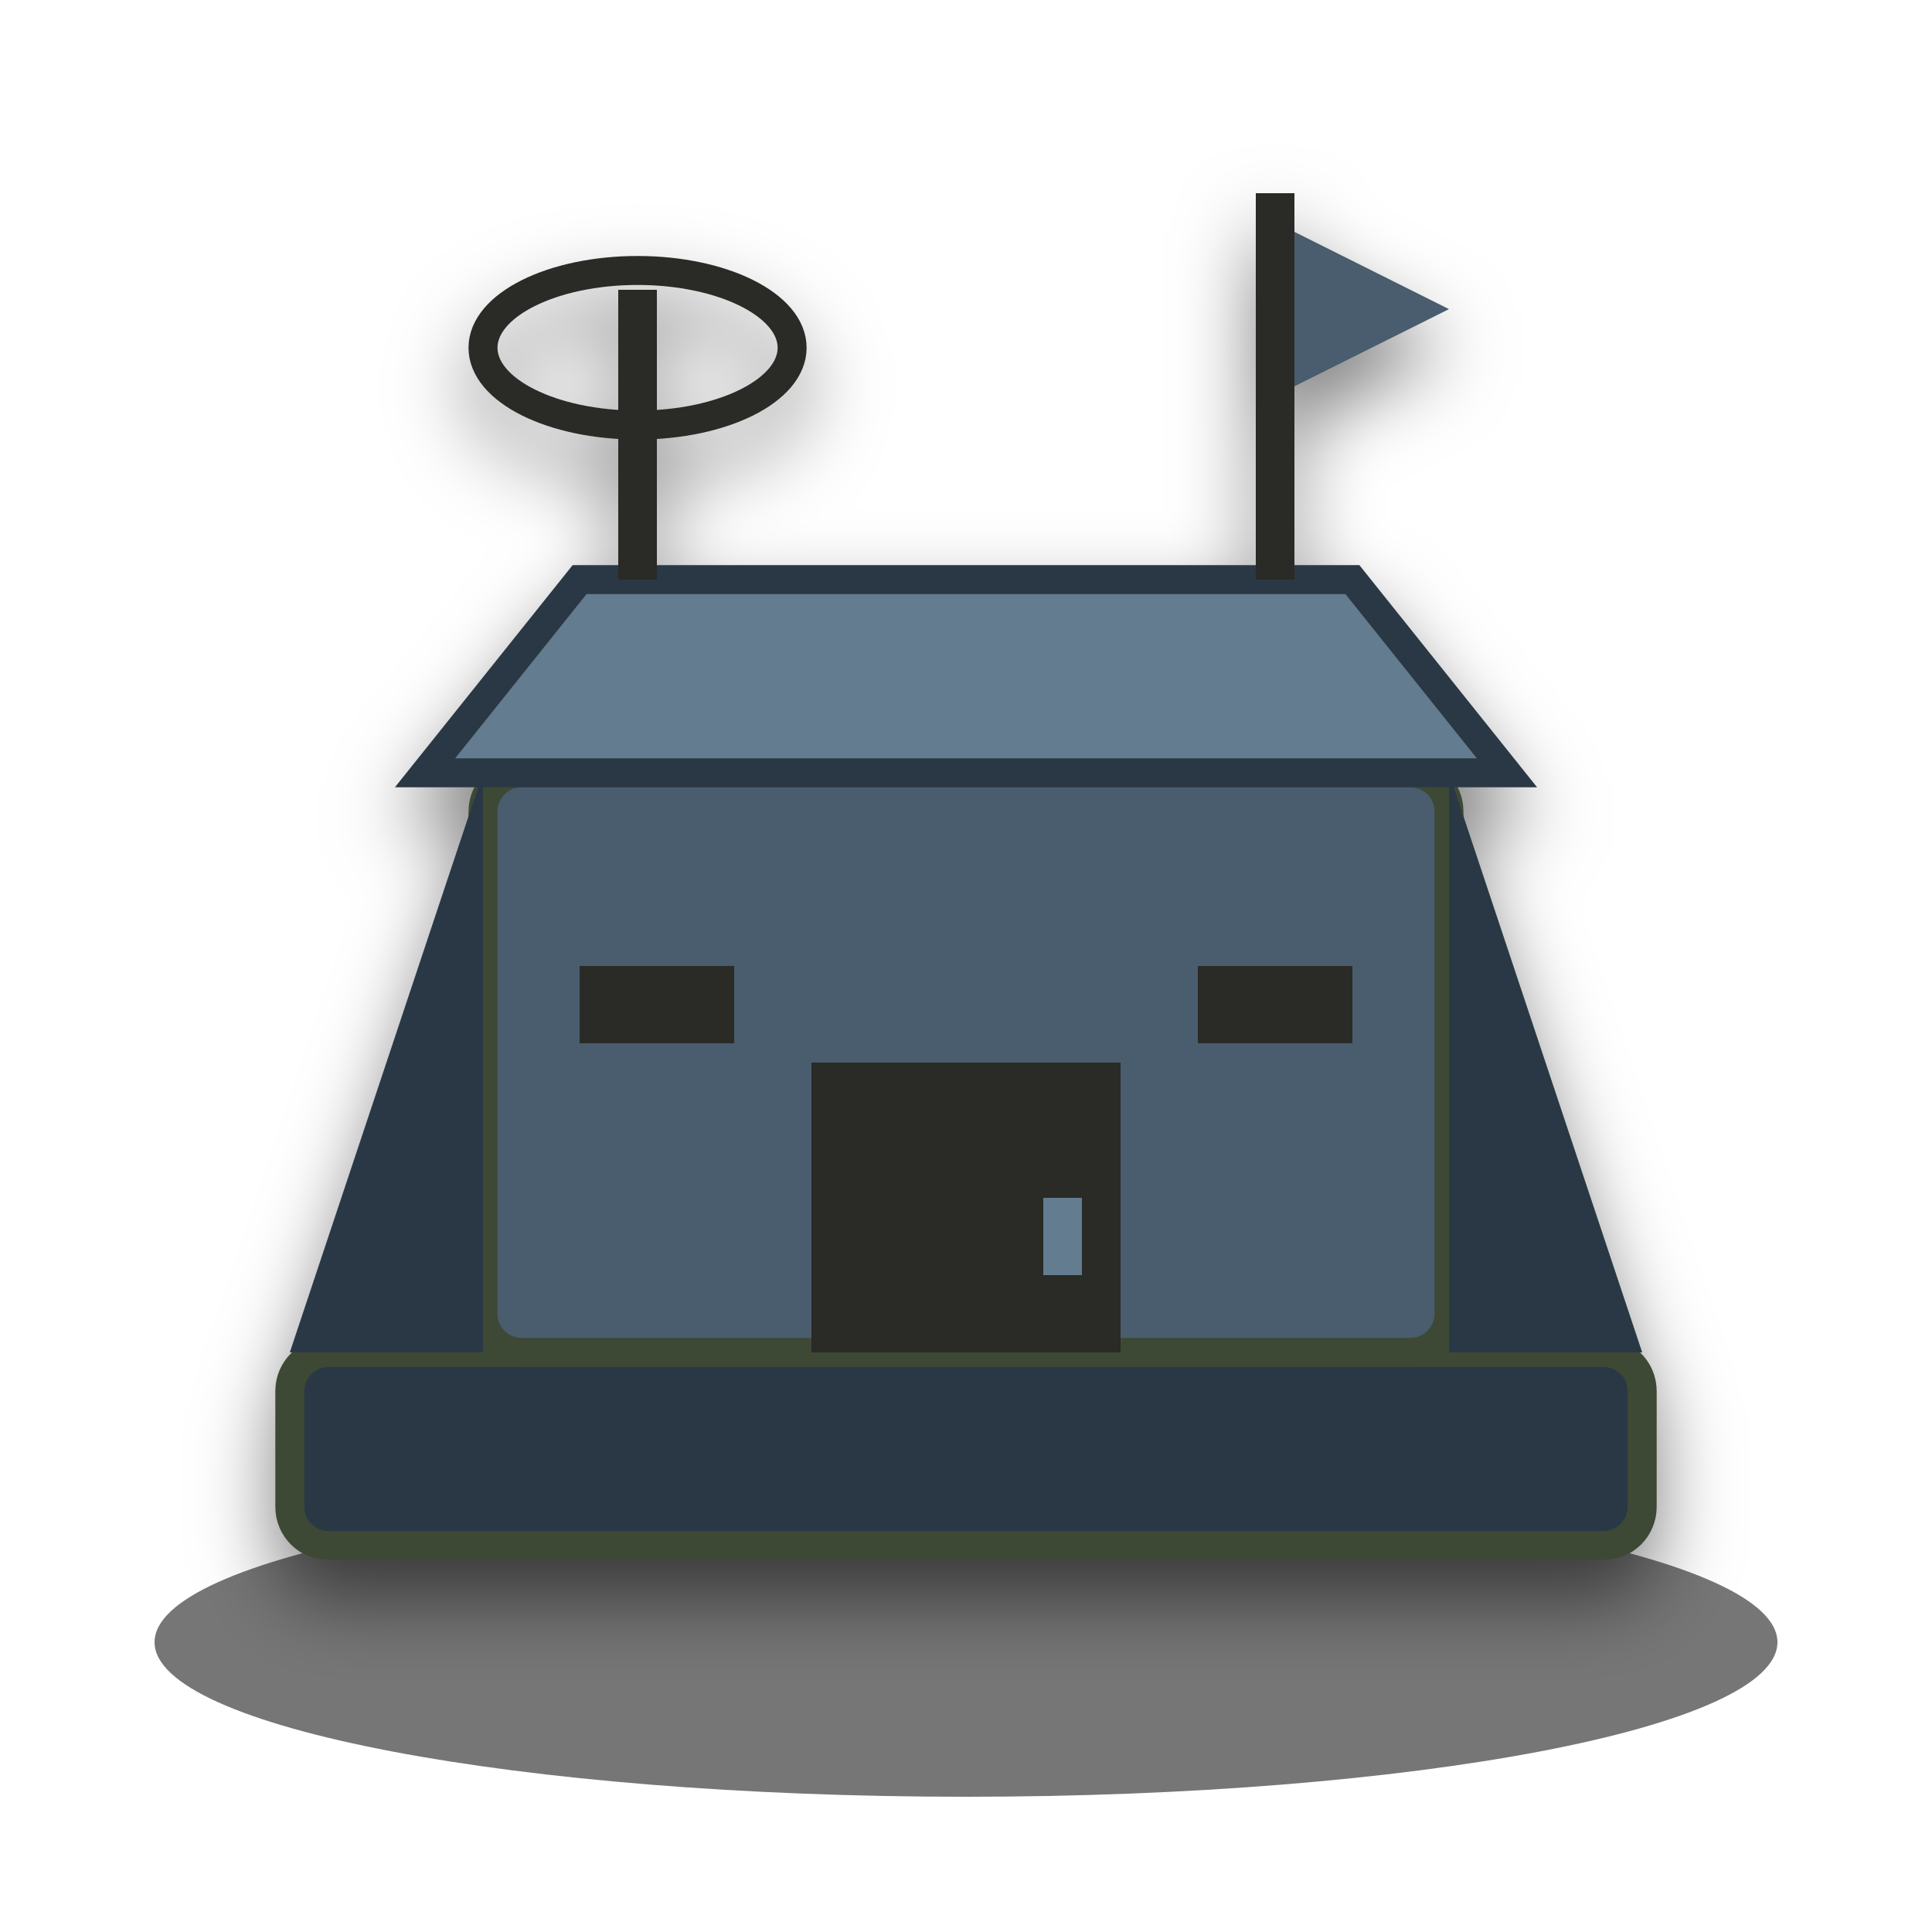
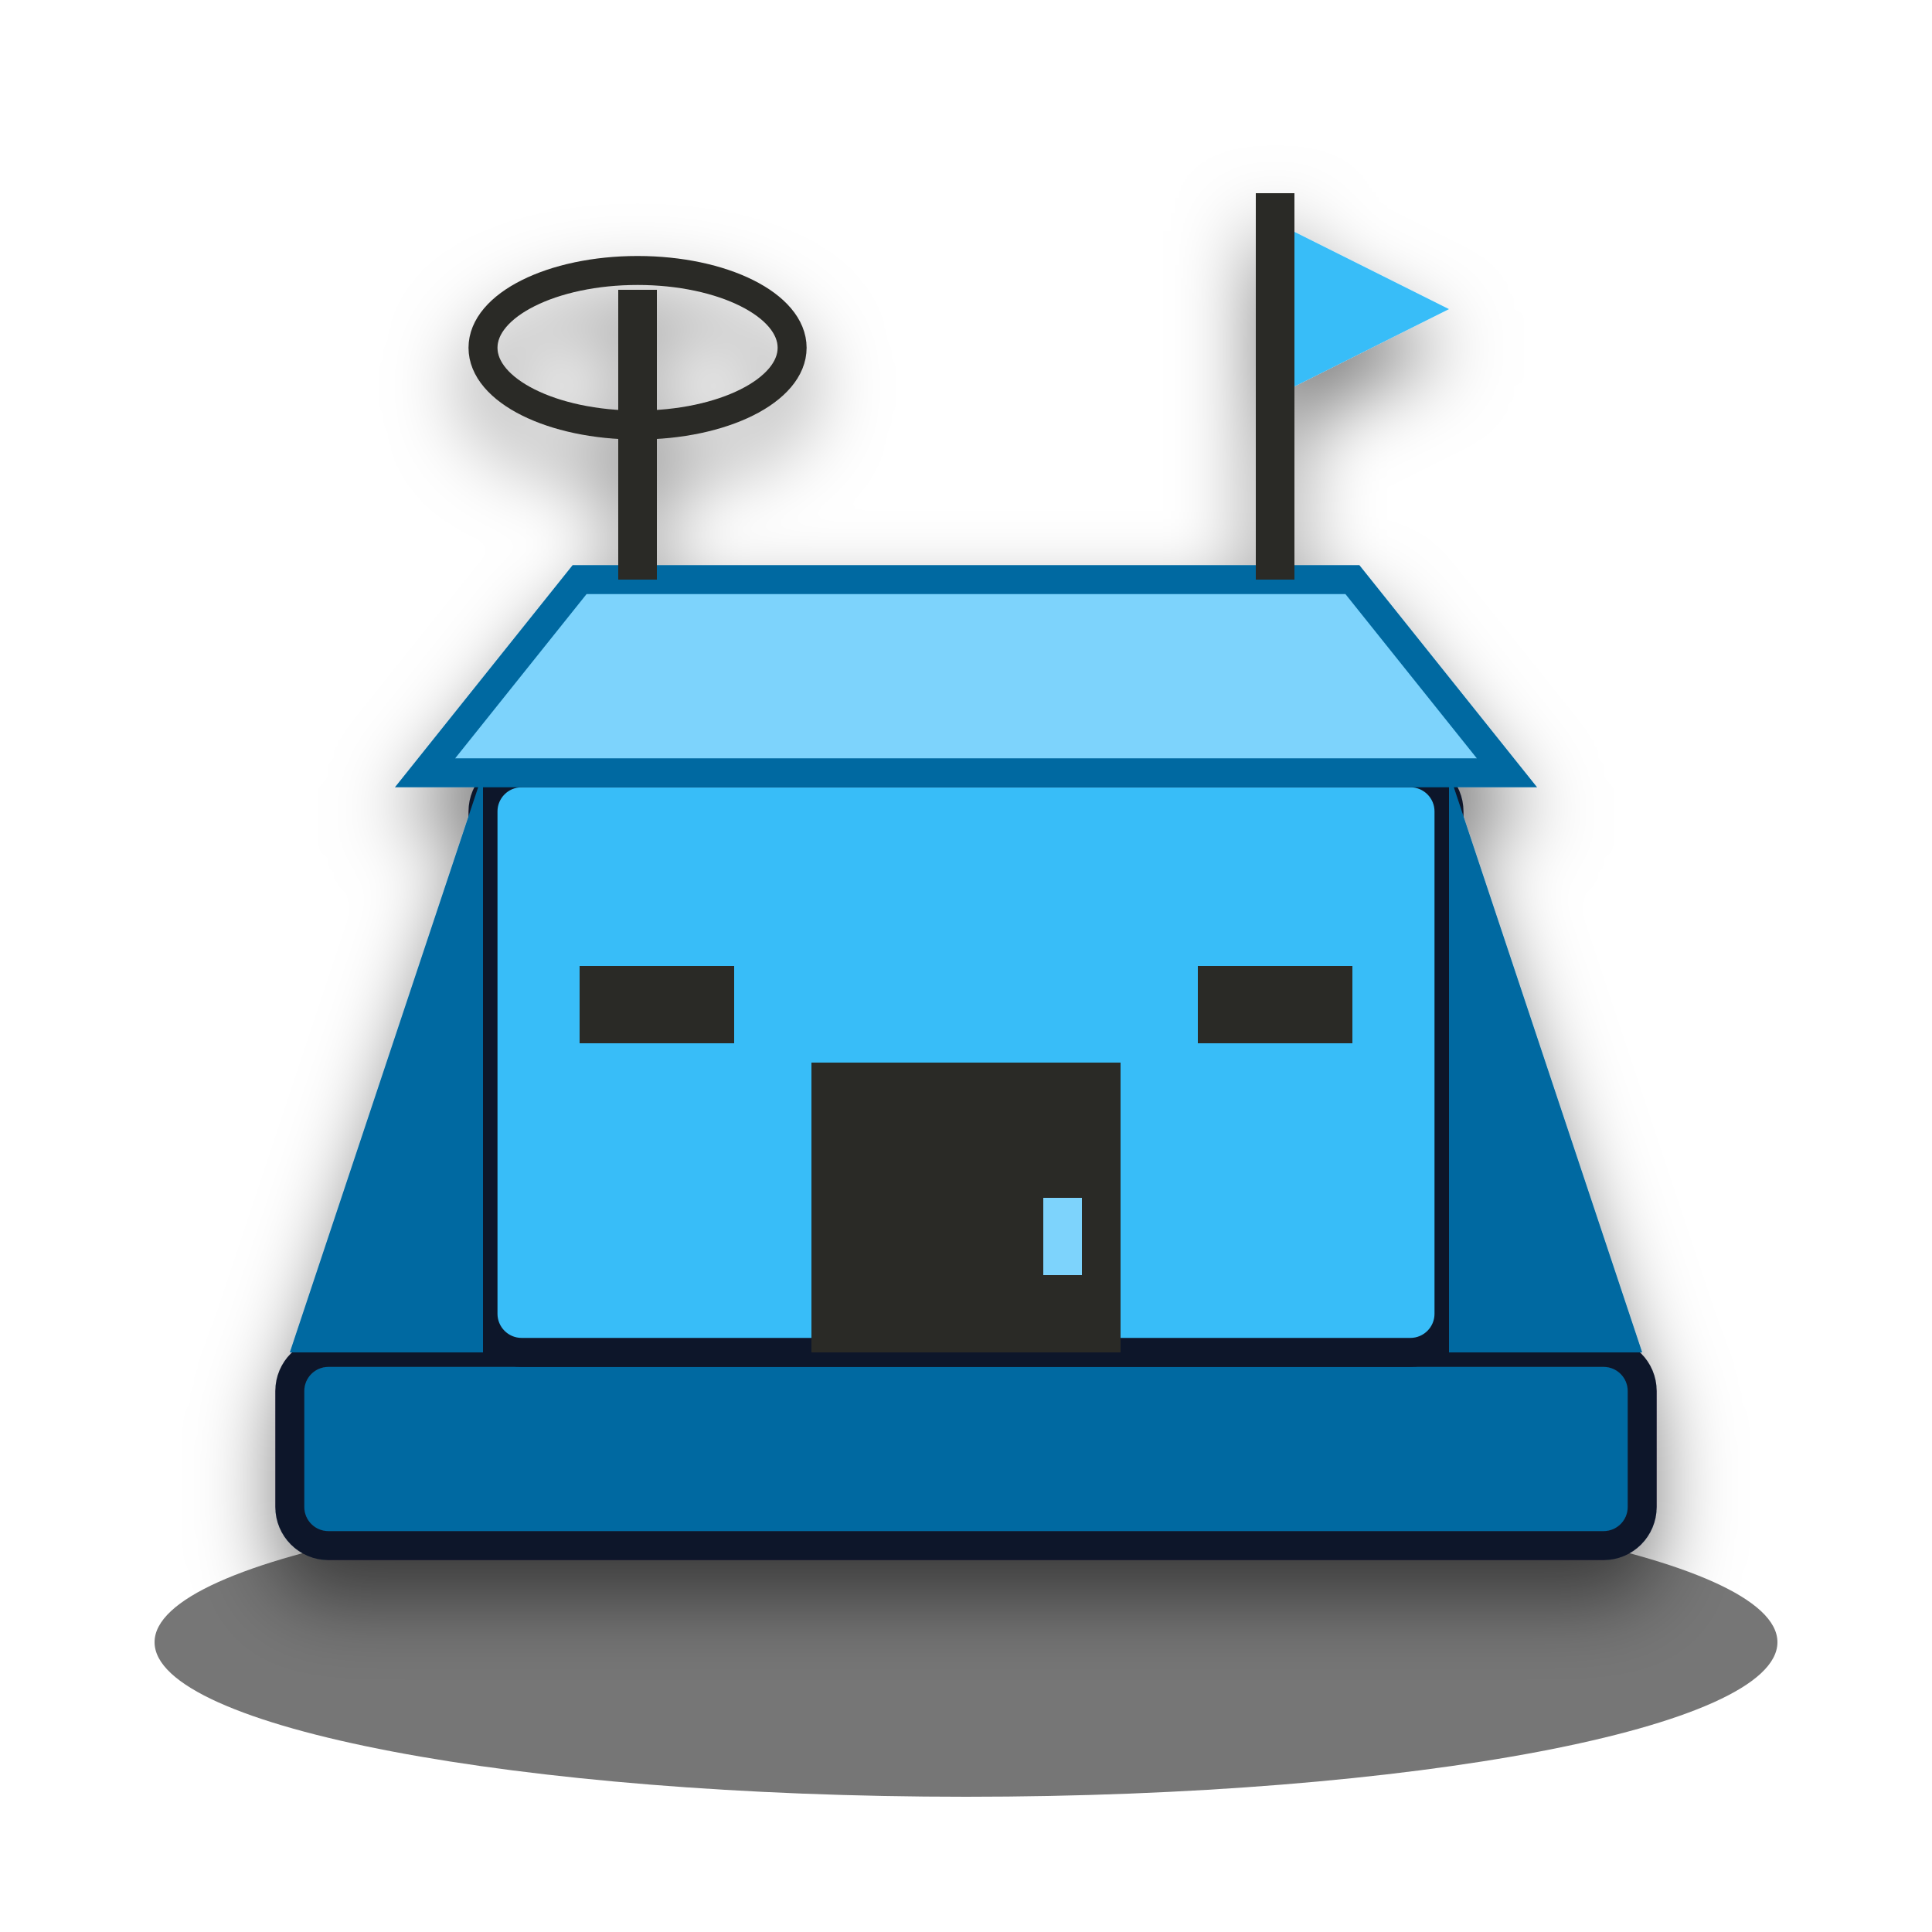
<svg xmlns="http://www.w3.org/2000/svg" viewBox="0 0 100 100">
  <defs>
    <filter id="shadow" x="-20%" y="-20%" width="140%" height="140%">
      <feDropShadow dx="0" dy="2" stdDeviation="2" flood-color="rgba(0,0,0,0.5)" />
    </filter>
  </defs>
  <ellipse cx="50" cy="85" rx="42" ry="8" fill="#1a1a1a" opacity="0.6" />
  <g filter="url(#shadow)">
-     <rect x="15" y="70" width="70" height="10" fill="#2c3945" stroke="#3d4a35" stroke-width="1.5" rx="2" />
-     <rect x="25" y="40" width="50" height="30" fill="#4a5d6e" stroke="#3d4a35" stroke-width="1.5" rx="2" />
-     <path d="M 22 40 L 78 40 L 70 30 L 30 30 Z" fill="#647b8f" stroke="#2c3945" stroke-width="1.5" />
-     <path d="M 25 70 L 15 70 L 25 40 Z" fill="#2c3945" />
-     <path d="M 75 70 L 85 70 L 75 40 Z" fill="#2c3945" />
+     <rect x="15" y="70" width="70" height="10" fill="#0369a1" stroke="#0f172a" stroke-width="1.5" rx="2" />
+     <rect x="25" y="40" width="50" height="30" fill="#38bdf8" stroke="#0f172a" stroke-width="1.5" rx="2" />
+     <path d="M 22 40 L 78 40 L 70 30 L 30 30 Z" fill="#7dd3fc" stroke="#0369a1" stroke-width="1.5" />
+     <path d="M 25 70 L 15 70 L 25 40 Z" fill="#0369a1" />
+     <path d="M 75 70 L 85 70 L 75 40 Z" fill="#0369a1" />
    <rect x="42" y="55" width="16" height="15" fill="#2c2a26" />
-     <rect x="54" y="62" width="2" height="4" fill="#647b8f" />
+     <rect x="54" y="62" width="2" height="4" fill="#7dd3fc" />
    <rect x="30" y="50" width="8" height="4" fill="#2c2a26" />
    <rect x="62" y="50" width="8" height="4" fill="#2c2a26" />
    <rect x="32" y="15" width="2" height="15" fill="#2c2a26" />
    <ellipse cx="33" cy="18" rx="8" ry="4" fill="none" stroke="#2c2a26" stroke-width="1.5" />
    <rect x="65" y="10" width="2" height="20" fill="#2c2a26" />
-     <path d="M 67 12 L 75 16 L 67 20 Z" fill="#4a5d6e" />
+     <path d="M 67 12 L 75 16 L 67 20 Z" fill="#38bdf8" />
  </g>
</svg>
